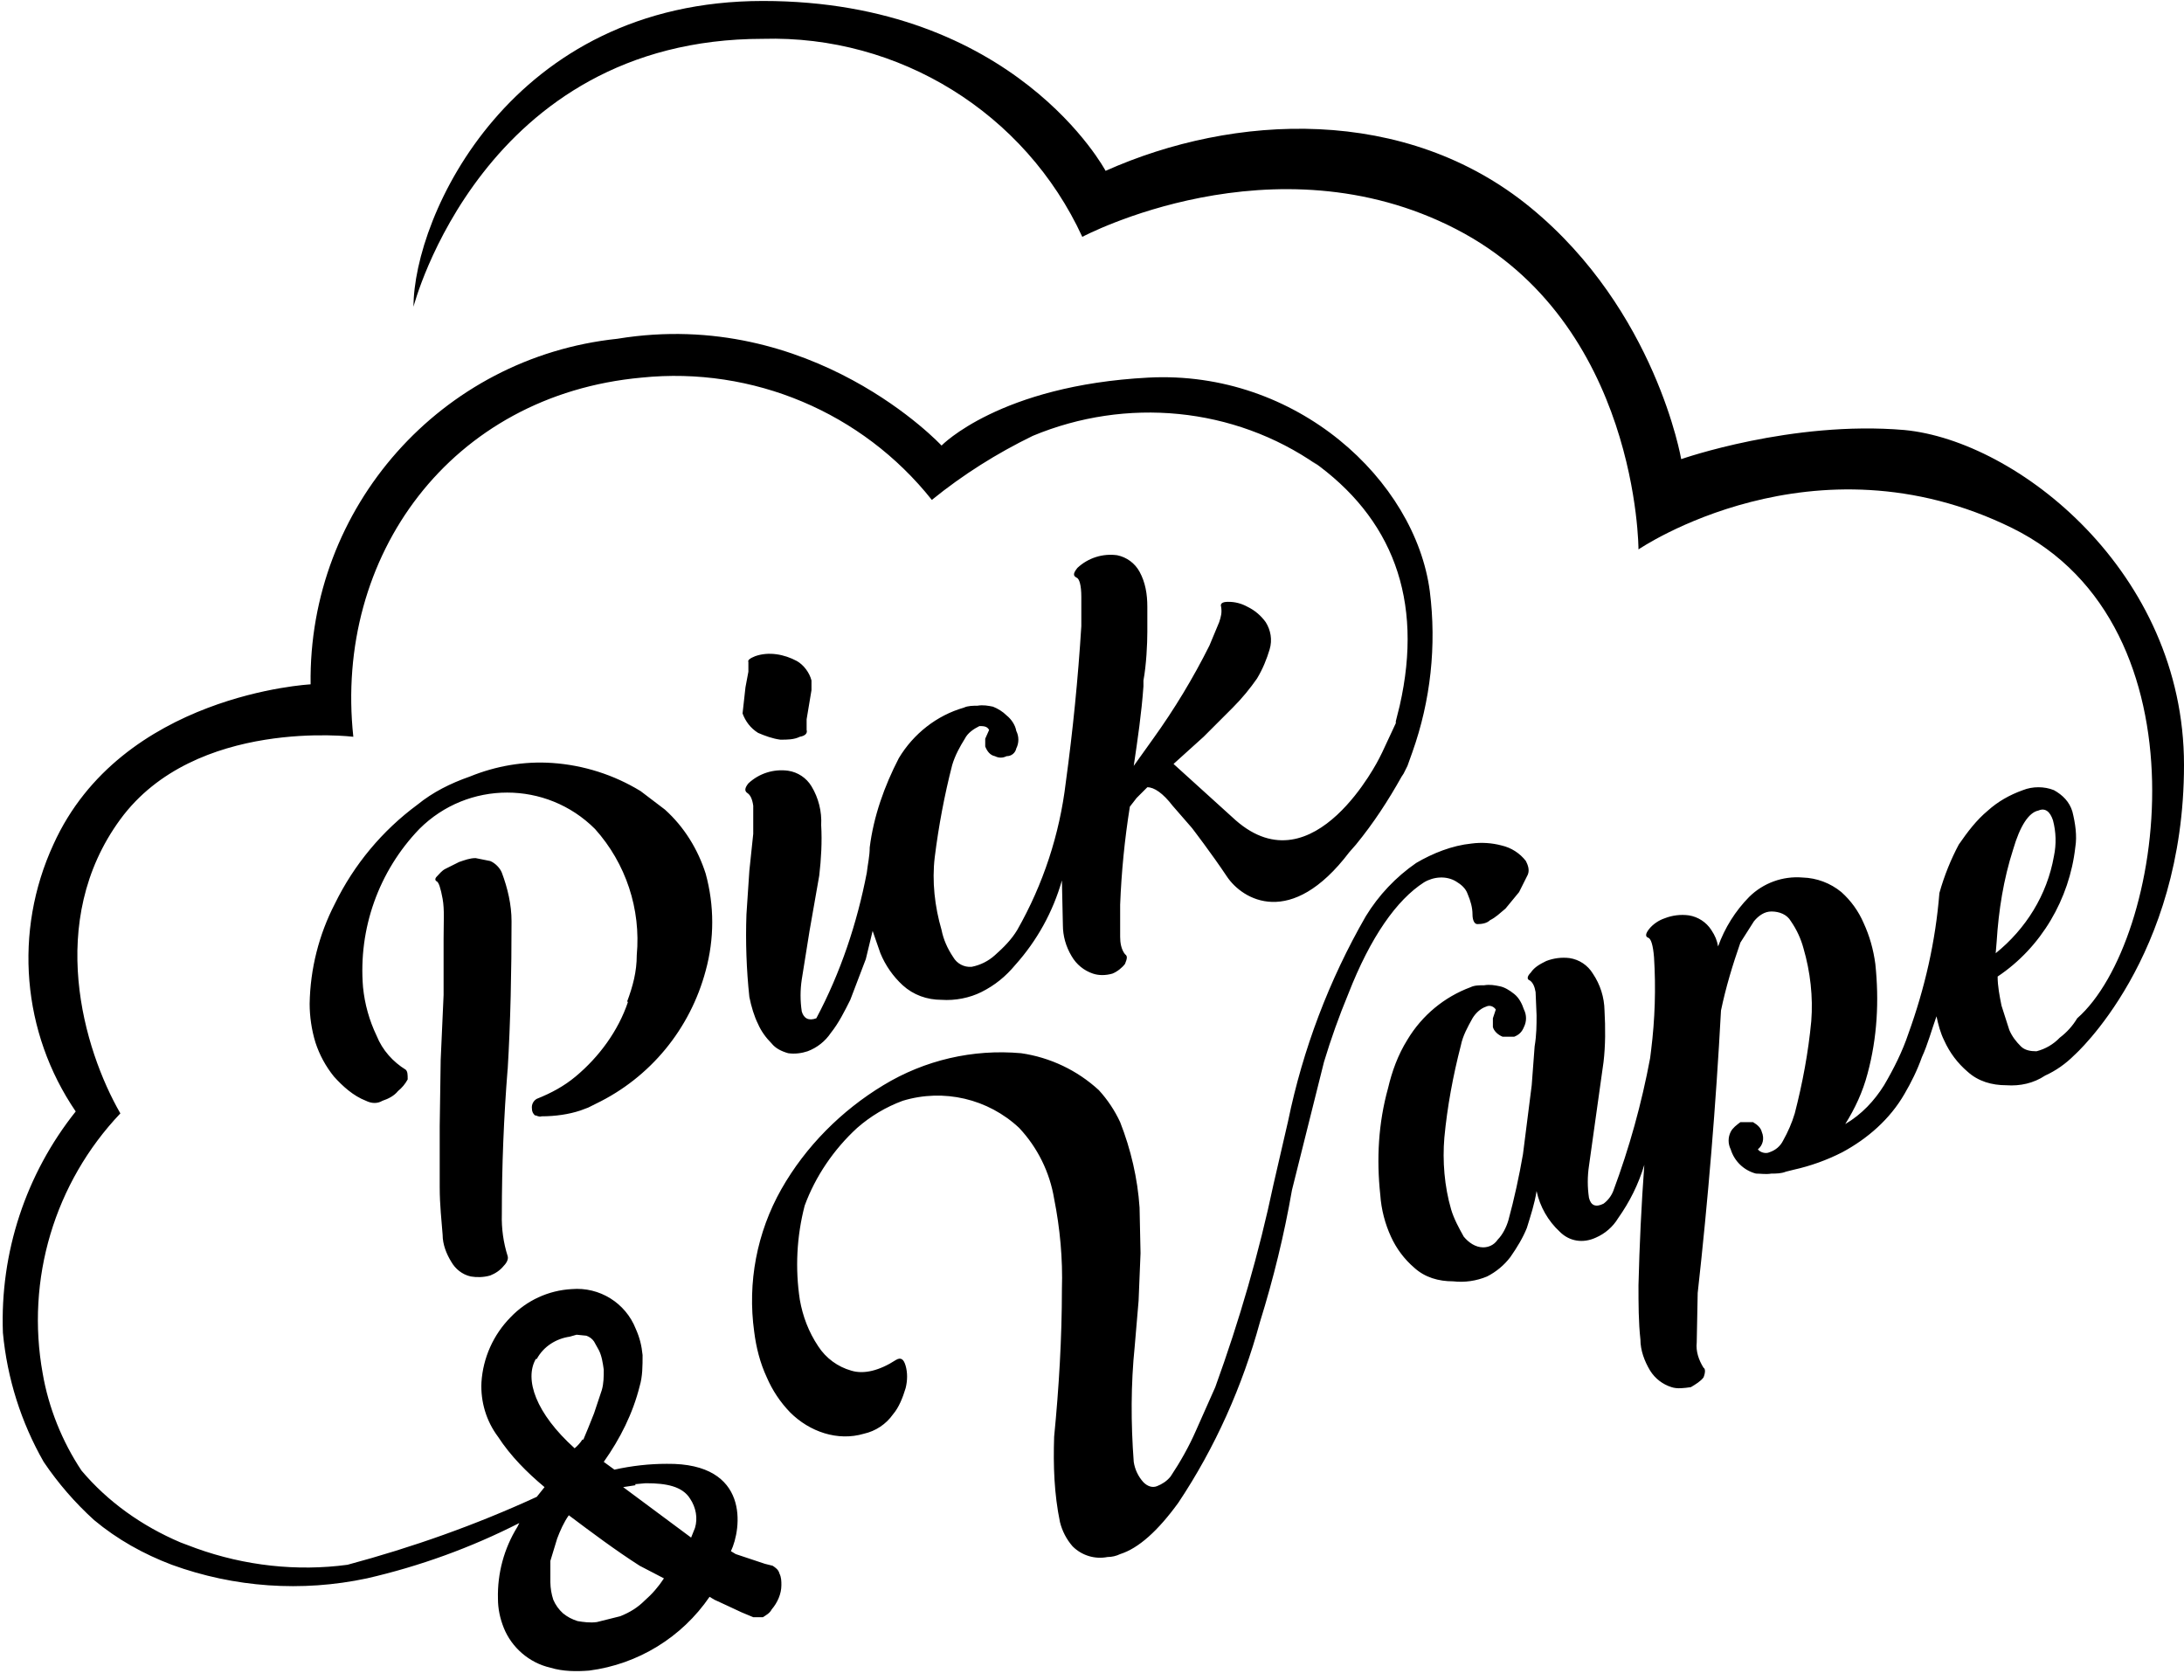
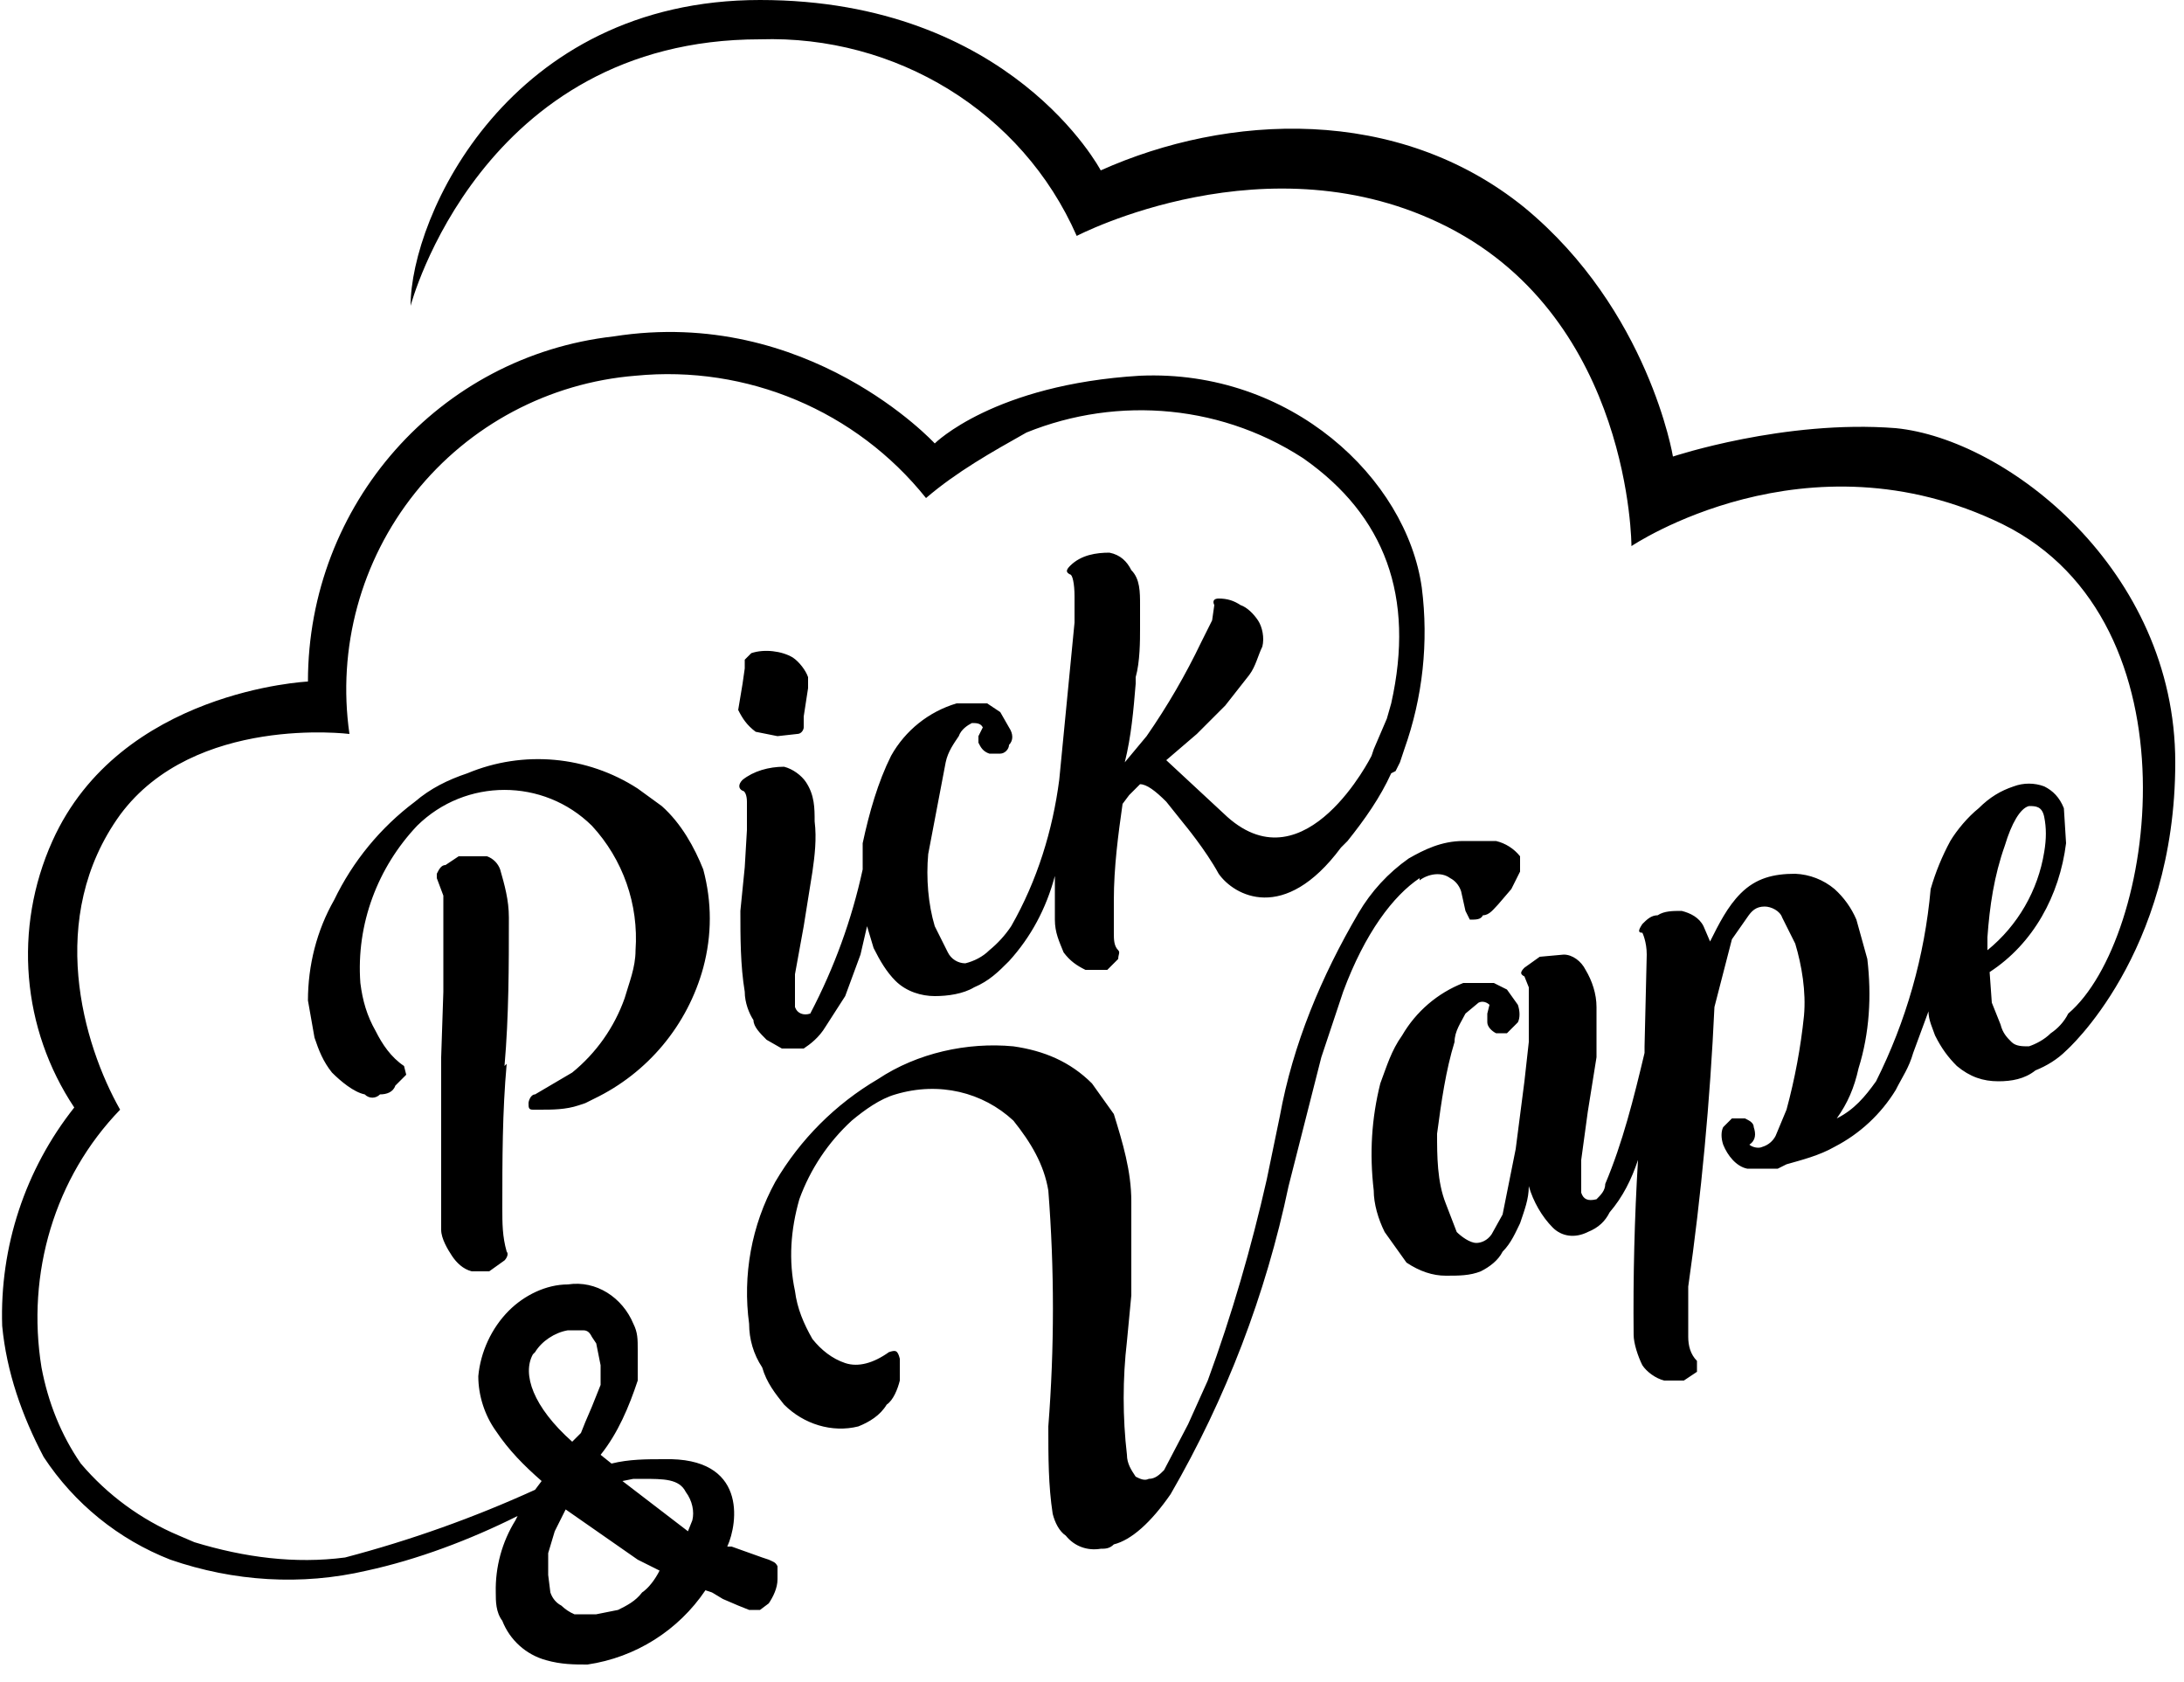
- <svg xmlns="http://www.w3.org/2000/svg" viewBox="0 0 225 173">
-   <path fill="#000" fill-rule="evenodd" d="M52.3 110.2c.3-5 .4-10.2.4-15.3 0-1.7-.4-3.4-1-5-.2-.5-.7-1-1.2-1.2l-1.5-.3c-.6 0-1.1.2-1.7.4l-1.4.7c-.4.2-.6.5-.9.8-.2.2-.2.4 0 .5.2.1.4.7.6 1.8.2 1.1.1 2.4.1 4.1v5.8l-.3 6.7-.1 6.8v6.3c0 1.9.2 3.5.3 4.9 0 1 .4 2 .9 2.8.4.7 1.1 1.3 2 1.5.6.1 1.3.1 2-.1.5-.2 1-.5 1.4-1 .3-.3.5-.7.4-1a13 13 0 0 1-.6-4.3c0-5 .2-10 .6-15v.1zm12.4-7c-1 3-3 5.7-5.4 7.7-1.2 1-2.5 1.7-4 2.3a1 1 0 0 0-.5 1c0 .3.1.5.3.7.2 0 .4.2.7.1 1.4 0 2.8-.2 4-.6l.8-.3.8-.4C67 111 71.1 106 72.7 100c.9-3.3.9-6.7 0-10-.8-2.5-2.2-4.8-4.2-6.6L66 81.5a20.1 20.1 0 0 0-9.1-2.9c-2.9-.2-5.8.3-8.5 1.4-2 .7-3.8 1.6-5.4 2.9a27.9 27.9 0 0 0-8.5 10.2 23.3 23.3 0 0 0-2.6 10.3c0 1.3.2 2.7.6 4a11 11 0 0 0 1.9 3.5c.9 1 2 2 3.3 2.5.6.3 1.2.3 1.7 0 .6-.2 1.2-.5 1.6-1a4 4 0 0 0 1-1.2c0-.5 0-.8-.2-1-1.3-.8-2.4-2-3-3.5a15 15 0 0 1-1.4-5 21 21 0 0 1 5.8-16.3c5-5 13.1-5 18.1 0a17.1 17.1 0 0 1 4.3 13c0 1.7-.4 3.2-1 4.8h.1zm12.1-32.4l-.3 2.7c.3.8.8 1.5 1.6 2 .7.3 1.5.6 2.3.7.7 0 1.4 0 2-.3.6-.1.8-.4.7-.7v-1.1l.5-3v-1c-.2-.8-.8-1.6-1.5-2-1.3-.7-2.9-1-4.3-.5-.5.2-.8.4-.7.6v1l-.3 1.6zm69.9 20.1c1-.6 2.3-.7 3.3-.1.5.3 1 .7 1.2 1.3.3.7.5 1.4.5 2.1 0 .6.2 1 .5 1 .5 0 1-.1 1.3-.4.6-.3 1-.7 1.6-1.2l1.4-1.7.9-1.8c.2-.5 0-1-.2-1.4a4.4 4.4 0 0 0-2.5-1.6 8 8 0 0 0-3.1-.2c-2 .2-4 1-5.7 2a18.2 18.2 0 0 0-5.2 5.5 71 71 0 0 0-8 21.1l-1.5 6.5c-1.5 7.1-3.5 14-6 20.9l-2 4.5c-.7 1.6-1.6 3.2-2.6 4.7-.4.5-.9.8-1.4 1-.5.2-1 0-1.4-.4a4 4 0 0 1-1-2.1c-.3-4-.3-8 .1-11.9l.4-4.7.2-4.9-.1-4.7c-.2-3-.9-6-2-8.8a13 13 0 0 0-2.2-3.3 15 15 0 0 0-8-3.8 23.3 23.3 0 0 0-14.2 3.3c-4.3 2.6-8 6.3-10.5 10.7a23.3 23.3 0 0 0-2.8 14.7c.2 1.6.6 3.2 1.3 4.7a12 12 0 0 0 2.4 3.6c2 2 4.9 3 7.6 2.2a5 5 0 0 0 3-2c.6-.7 1-1.7 1.3-2.7.2-.8.2-1.6 0-2.3-.2-.7-.5-.9-1-.6-1.7 1.1-3.3 1.5-4.6 1.1a6 6 0 0 1-3.4-2.5c-1-1.5-1.6-3.1-1.9-4.8a24.1 24.1 0 0 1 .5-9.7c1.1-3 3-5.8 5.4-8a15 15 0 0 1 4.7-2.8 12.3 12.3 0 0 1 12 2.8 14 14 0 0 1 3.6 7.3c.6 3 .9 6.2.8 9.3 0 5-.3 10.1-.8 15.2-.1 3 0 5.9.6 8.8a6 6 0 0 0 1.3 2.5 4 4 0 0 0 3.6 1.1 3 3 0 0 0 1.3-.3c1.9-.6 3.9-2.4 6-5.3 3.8-5.7 6.6-12 8.4-18.6 1.4-4.5 2.5-9 3.3-13.6l3.3-13.2a74 74 0 0 1 2.5-7c2.3-5.9 5-9.7 7.8-11.5zm49.5-46.6c-11.6-1-23 3-23 3s-2.6-15.3-15.5-25.9c-12.9-10.6-30.6-9.7-43.8-3.8 0 0-9.3-17.5-35.3-17.5-26 0-36 22.2-36 31.5 0 0 7.1-27.6 36-27.6 14-.4 27 7.6 32.9 20.4 0 0 19.7-10.5 38.5-.8s18.8 33 18.8 33 18-12.3 38.5-2.2C227.8 64.5 223 97 214 104.9a7 7 0 0 1-1.8 2 5 5 0 0 1-2.4 1.4c-.6 0-1.2-.1-1.6-.5-.5-.5-.9-1-1.2-1.7l-.8-2.5c-.2-1-.4-2-.4-3 4.5-3 7.4-8 8-13.3.2-1.2 0-2.5-.3-3.7-.3-1-1-1.7-1.9-2.2-1-.4-2.2-.4-3.2 0-1.4.5-2.6 1.2-3.6 2.1-1.2 1-2.1 2.2-3 3.5-.8 1.5-1.5 3.2-2 5-.4 5-1.5 9.8-3.2 14.5-.6 1.8-1.5 3.6-2.5 5.3-1 1.6-2.3 3-4 4 1-1.6 1.8-3.3 2.3-5.2 1-3.7 1.2-7.5.8-11.3-.2-1.5-.6-2.9-1.2-4.2a9.1 9.1 0 0 0-2.3-3.2 6.6 6.6 0 0 0-4-1.5 7 7 0 0 0-5.5 2 14 14 0 0 0-3.2 5.1c-.1-.6-.3-1.1-.7-1.7a3.4 3.4 0 0 0-2.3-1.5 5 5 0 0 0-2.5.3c-.6.2-1.2.6-1.6 1.1-.4.5-.4.8-.1.9.3.1.5.8.6 2 .2 3.2.1 6.4-.3 9.6l-.1.8a82.6 82.6 0 0 1-3.8 13.7 3 3 0 0 1-1 1.3c-.8.4-1.3.2-1.5-.6a11 11 0 0 1 0-3.3l.7-5 .8-5.7c.2-1.7.2-3.5.1-5.3a7 7 0 0 0-1.2-3.8 3.4 3.4 0 0 0-2.4-1.6 5 5 0 0 0-2.4.3c-.6.3-1.2.6-1.6 1.2-.4.4-.4.7-.1.8.3.2.5.6.6 1.2l.1 2.4c0 1 0 2-.2 3.2l-.3 4-.9 7.1c-.4 2.3-.9 4.6-1.5 6.8-.2.7-.6 1.5-1.1 2-.4.6-1 .8-1.5.8-.8 0-1.5-.5-2-1.1-.5-.9-1-1.8-1.3-2.8-.7-2.4-.9-5-.7-7.4.3-3.2.9-6.4 1.7-9.5.2-1 .7-1.9 1.2-2.8.3-.5.8-1 1.4-1.2.4-.2.8 0 1 .3l-.3.9v.9c.1.4.5.8 1 1h1.2c.5-.2.8-.5 1-1a2 2 0 0 0 0-1.8c-.2-.6-.5-1.2-1-1.6-.5-.4-1-.7-1.5-.8-.5-.1-1-.2-1.6-.1-.5 0-1 0-1.4.2-2.7 1-5 2.9-6.5 5.4-1 1.6-1.6 3.3-2 5-1 3.6-1.2 7.3-.8 11 .1 1.5.5 3 1.1 4.3a9.3 9.3 0 0 0 2.4 3.2c1.1 1 2.5 1.4 4 1.4a7 7 0 0 0 3.5-.5 7 7 0 0 0 2.4-2c.7-1 1.3-2 1.7-3 .4-1.3.8-2.5 1-3.8a8 8 0 0 0 2.4 4.2c1 1 2.4 1.2 3.7.6a5 5 0 0 0 2.3-2c1.2-1.7 2.1-3.5 2.7-5.5-.3 4.1-.5 8.3-.6 12.4 0 1.9 0 3.8.2 5.6 0 1.1.4 2.2 1 3.2a4 4 0 0 0 2.2 1.7c.6.2 1.3.1 2 0 .5-.3 1-.6 1.3-1 .2-.5.2-.9 0-1-.5-.8-.8-1.7-.7-2.6l.1-5.1a513.5 513.5 0 0 0 2.4-29.1c.5-2.4 1.2-4.7 2-7l1.4-2.2c.5-.6 1.1-1 1.8-1 .8 0 1.6.3 2 1a9 9 0 0 1 1.3 2.8c.7 2.4 1 5 .8 7.5-.3 3.2-.9 6.4-1.7 9.5-.3 1-.7 1.9-1.2 2.8-.3.6-.8 1-1.4 1.2-.4.2-1 0-1.2-.3.5-.4.7-1.1.4-1.8-.1-.4-.4-.7-.9-1h-1.3c-.4.3-.8.6-1 1a2 2 0 0 0 0 1.8 3.7 3.7 0 0 0 2.6 2.5c.5 0 1 .1 1.6 0 .5 0 1 0 1.5-.2l.8-.2a21 21 0 0 0 5-1.8c2.6-1.4 4.9-3.4 6.4-6 .7-1.2 1.3-2.4 1.8-3.8.6-1.3 1-2.8 1.5-4.2.2.9.4 1.7.8 2.5a9.1 9.1 0 0 0 2.4 3.2c1.1 1 2.5 1.4 4 1.4 1.4.1 2.8-.2 4-1 1.1-.5 2.1-1.2 3-2.1 0 0 11.3-10 11.3-29.9s-17.2-33.4-28.8-34.5zm9.5 52.7c.2-3.2.7-6.4 1.7-9.5.7-2.4 1.6-3.8 2.6-4 .7-.3 1.2.1 1.5 1a8 8 0 0 1 .1 3.7c-.7 4-2.9 7.5-6 10l.1-1.2zM79.6 161.3l-.8-.2-3-1-.5-.3c1.1-2.3 2-9.1-6.6-9-1.8 0-3.6.2-5.4.6l-1.1-.8c1.7-2.4 3-5 3.7-7.8.3-1 .3-2.1.3-3.2-.1-1-.3-1.8-.7-2.7a6.5 6.5 0 0 0-6.6-4.1 9.4 9.4 0 0 0-6.3 2.9 10.5 10.5 0 0 0-3 6.7c-.1 2 .5 4 1.7 5.6 1.3 2 3 3.7 4.8 5.2l-.8 1c-6.3 2.9-12.8 5.2-19.5 7-5.2.7-10.6.1-15.6-1.7l-1.6-.6c-4-1.7-7.5-4.2-10.2-7.4-2-3-3.4-6.5-4-10a30.9 30.9 0 0 1 8-26.8c-3.8-6.6-7.7-19.8 0-30.3s24-8.5 24-8.5c-2-18.6 10-35.2 29.7-37A33.8 33.8 0 0 1 96 51.5c3.2-2.6 6.7-4.8 10.4-6.6 9.6-4 20.7-3 29.3 3l-.5-.4c8.2 5.8 11.5 14.2 9 25.2l-.4 1.6v.2l-1.4 3-.3.6s-6.7 13.5-14.8 6.4l-6.4-5.8 3.1-2.8 3-3c1-1 1.8-2 2.5-3 .6-1 1-2 1.3-3 .3-1 .1-2-.4-2.8a5 5 0 0 0-1.9-1.6 4 4 0 0 0-2-.5c-.6 0-.8.2-.7.5.1.6 0 1-.2 1.6l-1 2.4a70.2 70.2 0 0 1-5.8 9.6l-2 2.8c.4-2.7.8-5.4 1-8.2V70.1c.3-1.6.4-3.8.4-5v-2.6c0-1.3-.2-2.5-.8-3.6a3.4 3.4 0 0 0-2.3-1.7 5 5 0 0 0-4.1 1.3c-.4.5-.5.8-.1 1 .3.1.5.8.5 2v3a220.2 220.2 0 0 1-1.6 16.1 40.3 40.3 0 0 1-5 15.2c-.6 1-1.4 1.8-2.3 2.6a5 5 0 0 1-2.4 1.2 2 2 0 0 1-1.9-1c-.6-.9-1-1.8-1.2-2.8-.7-2.4-1-5-.7-7.5.4-3.2 1-6.4 1.8-9.5.3-1 .8-1.9 1.3-2.7.3-.6.9-1 1.5-1.3.4 0 .8 0 1 .4l-.4.9v.8c.2.5.5.9 1 1 .4.2.8.2 1.2 0a1 1 0 0 0 1-.8 2 2 0 0 0 0-1.8c-.1-.6-.5-1.2-1-1.6-.4-.4-.9-.7-1.4-.9-.5-.1-1-.2-1.6-.1-.4 0-1 0-1.4.2-2.8.8-5.2 2.7-6.7 5.2-1.5 2.9-2.6 6-3 9.2 0 .9-.2 1.7-.3 2.6-1 5.2-2.7 10.3-5.2 15-.8.3-1.3 0-1.5-.7a11 11 0 0 1 0-3.3l.8-5 1-5.7c.2-1.7.3-3.5.2-5.2a7 7 0 0 0-1-4 3.4 3.4 0 0 0-2.4-1.6 5 5 0 0 0-4.1 1.3c-.4.5-.4.8-.1 1 .3.2.5.6.6 1.3v2.9l-.4 3.8-.3 4.5c-.1 2.8 0 5.7.3 8.5.2 1 .5 2 .9 2.8.3.7.8 1.4 1.4 2 .4.5 1 .8 1.7 1 .7.1 1.4 0 2-.2a5 5 0 0 0 2.4-1.9c.8-1 1.4-2.2 2-3.4l1.6-4.2.7-2.9.8 2.3a9.3 9.3 0 0 0 2.3 3.3c1.1 1 2.5 1.5 4 1.5 1.4.1 2.9-.2 4.1-.8 1.4-.7 2.5-1.6 3.5-2.8a22.1 22.1 0 0 0 4.8-8.7l.1 4.6c0 1.1.3 2.2.9 3.2a4 4 0 0 0 2.2 1.8c.6.2 1.3.2 2 0 .5-.2 1-.6 1.3-1 .2-.5.3-.8 0-1-.4-.5-.5-1.2-.5-1.8v-3.3a85 85 0 0 1 1-10.1l.7-.9 1.1-1.1c.7 0 1.6.6 2.6 1.9l2 2.3s2 2.6 3.6 5 6.6 5.4 12.6-2.5l.7-.8c1.8-2.2 3.3-4.5 4.7-7l.2-.3.4-.8.5-1.4a36 36 0 0 0 1.8-16.6c-1.5-11.4-13.7-22.8-29-22-15.3.8-21.3 7-21.3 7s-13.3-14.3-33.4-11A35.3 35.3 0 0 0 32 70.5S12.5 71.5 5.5 87a28 28 0 0 0 2.3 27.5 34.5 34.5 0 0 0-7.5 22.8 33 33 0 0 0 4.2 13.3 33 33 0 0 0 5.2 6c2.4 2 5.1 3.5 8 4.6a36.5 36.5 0 0 0 20.1 1.4 68.2 68.2 0 0 0 15.7-5.7l-.2.4a13.4 13.4 0 0 0-2 7.4c0 1 .2 2 .6 3 .8 2 2.6 3.6 4.8 4.1 1.3.4 2.7.4 4 .3a17.8 17.8 0 0 0 12.4-7.6l.5.3 1.3.6 1.5.7 1.2.5h1c.3-.2.7-.4.9-.8.6-.7 1-1.6 1-2.5 0-.4 0-.8-.2-1.2-.1-.4-.4-.6-.7-.8zM55.3 140c.7-1.3 2-2.1 3.4-2.3l.7-.2 1 .1c.3.1.6.3.8.6l.5.9c.3.6.4 1.3.5 2 0 .7 0 1.4-.2 2.1l-.8 2.4-.6 1.5-.5 1.2H60a4 4 0 0 1-.8.9c-4-3.6-5.2-7.1-4-9.2h.1zm11.1 24.9c-.7.7-1.5 1.2-2.5 1.6l-2.4.6c-.7.1-1.4 0-2-.1-.6-.2-1-.4-1.5-.8a4 4 0 0 1-1-1.4 6 6 0 0 1-.3-1.8v-2.2l.7-2.3c.3-.8.7-1.7 1.2-2.4 2.4 1.8 4.8 3.6 7.3 5.2l2.5 1.3a11 11 0 0 1-2 2.3zm5.2-7.5l-.4 1-7-5.2 1.3-.2-.1-.1 1.1-.1h.1c2 0 3.7.3 4.5 1.6.6.9.8 2 .5 3z" />
+ <svg xmlns="http://www.w3.org/2000/svg" viewBox="0 0 100 77">
+   <path d="M23.1 48.8c.2-2.3.2-4.6.2-6.8 0-.8-.2-1.5-.4-2.2a1 1 0 0 0-.6-.6H21l-.6.4c-.2 0-.3.2-.4.4v.2l.3.8v4.4l-.1 3v7.9c0 .4.3.9.5 1.2.2.3.5.6.9.7h.8l.7-.5c.1-.1.2-.3.1-.4-.2-.7-.2-1.3-.2-2 0-2.2 0-4.4.2-6.6zm5.5-3.1a7.7 7.7 0 0 1-2.4 3.4l-1.7 1c-.2 0-.3.3-.3.4 0 .2 0 .3.2.3h.3c.6 0 1.2 0 1.8-.2l.3-.1.4-.2a9.4 9.4 0 0 0 5-6c.4-1.5.4-3 0-4.5-.4-1-1-2.1-1.9-2.9l-1.1-.8a8.4 8.4 0 0 0-7.8-.7c-.9.3-1.7.7-2.4 1.3a12.3 12.3 0 0 0-3.7 4.5c-.8 1.4-1.2 3-1.2 4.6l.3 1.7c.2.6.4 1.1.8 1.6.4.4 1 .9 1.5 1 .2.2.5.2.7 0 .3 0 .6-.1.7-.4l.5-.5-.1-.4c-.6-.4-1-1-1.3-1.6-.4-.7-.6-1.4-.7-2.2-.2-2.7.8-5.3 2.6-7.2a5.7 5.7 0 0 1 8 0 7.6 7.6 0 0 1 2 5.7c0 .8-.3 1.5-.5 2.2zM34 31.3l-.2 1.2c.2.4.4.7.8 1l1 .2.9-.1c.2 0 .3-.2.3-.3v-.5l.2-1.3V31c-.1-.3-.4-.7-.7-.9-.5-.3-1.3-.4-1.9-.2l-.3.3v.4l-.1.7zm31 9c.4-.3 1-.4 1.4-.1.2.1.4.3.5.6l.2.9.2.4c.3 0 .5 0 .6-.2.3 0 .5-.3.7-.5l.6-.7.4-.8v-.7a2 2 0 0 0-1.1-.7H67c-1 0-1.8.4-2.5.8a8 8 0 0 0-2.3 2.5c-1.7 2.9-3 6-3.6 9.3l-.6 2.9c-.7 3.1-1.6 6.2-2.7 9.2l-.9 2-1.1 2.1c-.2.2-.4.4-.7.4-.2.1-.4 0-.6-.1-.2-.3-.4-.6-.4-1-.2-1.7-.2-3.5 0-5.2l.2-2.1V55c0-1.4-.4-2.7-.8-4l-1-1.4c-1-1-2.2-1.5-3.6-1.7-2.1-.2-4.4.3-6.2 1.5a13.2 13.2 0 0 0-4.7 4.7c-1.1 2-1.5 4.3-1.2 6.5 0 .7.2 1.4.6 2 .2.7.6 1.2 1 1.7.9.9 2.2 1.3 3.4 1 .5-.2 1-.5 1.3-1 .3-.2.5-.7.6-1.1v-1c-.1-.4-.2-.4-.5-.3-.7.5-1.4.7-2 .5-.6-.2-1.1-.6-1.5-1.1-.4-.7-.7-1.4-.8-2.2-.3-1.4-.2-2.8.2-4.2a9.1 9.1 0 0 1 2.4-3.6c.6-.5 1.3-1 2-1.2 2-.6 4-.1 5.4 1.2.8 1 1.4 2 1.6 3.2a69.2 69.2 0 0 1 0 10.8c0 1.4 0 2.7.2 4 .1.4.3.8.6 1 .4.5 1 .7 1.6.6.2 0 .4 0 .6-.2.8-.2 1.7-1 2.6-2.3A47.7 47.7 0 0 0 59 54.3l1.5-5.9 1-3c1-2.7 2.3-4.4 3.5-5.2zm21.8-20.7c-5.1-.4-10.2 1.3-10.2 1.3s-1.1-6.7-6.8-11.4C64 4.8 56.2 5.2 50.4 7.8c0 0-4.1-7.8-15.6-7.8s-16 9.9-16 14c0 0 3.2-12.2 16-12.2 6.2-.2 12 3.3 14.5 9 0 0 8.8-4.6 17-.4 8.4 4.3 8.4 14.6 8.4 14.6s8-5.4 17-1c9.1 4.5 7 19 3 22.4-.2.4-.5.7-.8.9-.3.3-.7.5-1 .6-.3 0-.6 0-.8-.2-.2-.2-.4-.4-.5-.8l-.4-1-.1-1.4c2-1.3 3.2-3.5 3.5-5.9l-.1-1.6c-.2-.5-.5-.8-.9-1a2 2 0 0 0-1.4 0c-.6.2-1.1.5-1.6 1-.5.4-1 1-1.3 1.5a11 11 0 0 0-.9 2.2 24.5 24.5 0 0 1-2.5 8.8c-.5.7-1 1.3-1.8 1.7.5-.7.8-1.4 1-2.3.5-1.6.6-3.3.4-5l-.5-1.8a4 4 0 0 0-1-1.4 3 3 0 0 0-1.8-.7c-1 0-1.8.2-2.5.9-.6.6-1 1.4-1.4 2.2l-.3-.7c-.2-.4-.6-.6-1-.7-.4 0-.8 0-1.1.2-.3 0-.5.2-.7.4-.2.3-.2.4 0 .4 0 0 .2.4.2 1l-.1 4.2v.3c-.5 2.1-1 4.1-1.8 6 0 .3-.2.5-.4.7-.4.1-.6 0-.7-.3v-1.5l.3-2.2.4-2.5v-2.3c0-.6-.2-1.2-.5-1.7-.2-.4-.6-.7-1-.7l-1.1.1-.7.5c-.2.2-.2.3 0 .4l.2.5v2.5l-.2 1.8-.4 3.1-.6 3-.5.9c-.2.3-.5.4-.7.4-.3 0-.7-.3-.9-.5l-.5-1.3c-.4-1-.4-2.2-.4-3.2.2-1.5.4-2.9.8-4.2 0-.5.3-.9.5-1.3l.6-.5c.2-.1.4 0 .5.1l-.1.4v.4c0 .2.2.4.4.5h.5l.5-.5c.1-.2.1-.5 0-.8l-.5-.7-.6-.3H67a5.6 5.6 0 0 0-2.8 2.4c-.5.7-.7 1.4-1 2.2-.4 1.6-.5 3.2-.3 4.9 0 .6.2 1.3.5 1.9l1 1.4c.6.4 1.2.6 1.8.6.6 0 1.1 0 1.6-.2.4-.2.8-.5 1-.9.4-.4.6-.9.8-1.3.2-.6.4-1.1.4-1.7.2.7.6 1.4 1.1 1.9.4.4 1 .5 1.6.2.5-.2.8-.5 1-.9.6-.7 1-1.5 1.3-2.4a113.8 113.8 0 0 0-.2 8c0 .4.2 1 .4 1.4.2.3.6.6 1 .7h.9l.6-.4v-.5c-.3-.3-.4-.7-.4-1.1v-2.3c.6-4.2 1-8.5 1.2-12.8l.8-3.1.7-1c.2-.3.4-.5.8-.5.3 0 .7.2.8.5l.6 1.2c.3 1 .5 2.2.4 3.3a27 27 0 0 1-.8 4.3l-.5 1.2a1 1 0 0 1-.6.5c-.2.1-.5 0-.6-.1.3-.2.3-.5.2-.8 0-.2-.2-.3-.4-.4h-.6l-.4.4c-.1.2-.1.5 0 .8.2.5.6 1 1.1 1.1h1.4l.4-.2c.7-.2 1.5-.4 2.2-.8a7.1 7.1 0 0 0 2.8-2.6c.3-.6.6-1 .8-1.7l.7-1.9c0 .4.2.8.3 1.1.3.6.6 1 1 1.4.6.5 1.2.7 1.9.7.6 0 1.2-.1 1.7-.5.5-.2 1-.5 1.4-.9 0 0 5-4.4 5-13.2 0-8.8-7.7-14.8-12.8-15.3zM91 42.9c.1-1.4.3-2.8.8-4.2.3-1 .7-1.7 1.1-1.8.3 0 .6 0 .7.5.1.5.1 1 0 1.6a7.3 7.3 0 0 1-2.6 4.5v-.6zM35.2 71.4l-.3-.1-1.4-.5h-.2c.5-1.1.9-4.1-2.9-4-.8 0-1.6 0-2.4.2l-.5-.4c.8-1 1.3-2.2 1.7-3.4v-1.4c0-.5 0-.8-.2-1.2-.5-1.2-1.7-2-3-1.8-1 0-2 .5-2.7 1.2-.8.8-1.3 1.9-1.4 3 0 .9.3 1.8.8 2.5.6.9 1.3 1.6 2.1 2.3l-.3.4a54.2 54.2 0 0 1-8.7 3.1c-2.3.3-4.6 0-6.9-.7l-.7-.3A12 12 0 0 1 3.7 67c-.9-1.3-1.5-2.8-1.8-4.4-.7-4.3.6-8.7 3.6-11.8-1.7-3-3.4-8.8 0-13.5C8.9 32.7 16 33.6 16 33.6a14.4 14.4 0 0 1 13.1-16.4c5.1-.5 10.1 1.6 13.3 5.6 1.4-1.2 3-2.1 4.6-3 4.2-1.7 9.1-1.3 13 1.4l-.3-.2c3.7 2.6 5.1 6.3 4 11.2l-.2.7-.6 1.4-.1.3s-3 6-6.6 2.8l-2.8-2.6 1.4-1.2 1.3-1.3 1.1-1.4c.3-.4.4-.9.6-1.3.1-.4 0-.9-.2-1.2-.2-.3-.5-.6-.8-.7-.3-.2-.6-.3-1-.3-.2 0-.3.1-.2.3l-.1.7-.5 1a31 31 0 0 1-2.5 4.3l-1 1.2c.3-1.2.4-2.4.5-3.6V31c.2-.7.2-1.7.2-2.2v-1.1c0-.6 0-1.2-.4-1.6-.2-.4-.5-.7-1-.8-.6 0-1.3.1-1.8.6-.2.2-.2.3 0 .4.1 0 .2.4.2 1v1.2l-.7 7.2c-.3 2.3-1 4.6-2.2 6.7a5 5 0 0 1-1 1.1c-.3.3-.7.5-1.1.6a.9.9 0 0 1-.8-.5l-.6-1.2c-.3-1-.4-2.2-.3-3.3l.8-4.2c.1-.5.4-.9.6-1.2.1-.3.4-.5.6-.6.2 0 .4 0 .5.2l-.2.4v.3c.1.2.2.4.5.5h.5c.2 0 .4-.2.4-.4.2-.2.2-.5 0-.8l-.4-.7-.6-.4h-1.4a5.1 5.1 0 0 0-3 2.4c-.6 1.2-1 2.6-1.3 4v1.2c-.5 2.3-1.3 4.5-2.4 6.6-.3.1-.6 0-.7-.3v-1.5l.4-2.2.4-2.5c.1-.7.2-1.5.1-2.3 0-.6 0-1.2-.4-1.8-.2-.3-.6-.6-1-.7-.7 0-1.4.2-1.9.6-.2.2-.2.4 0 .5.1 0 .2.2.2.5V38l-.1 1.7-.2 2c0 1.2 0 2.5.2 3.7 0 .5.2 1 .4 1.3 0 .3.3.6.6.9l.7.4h1c.3-.2.7-.5 1-1l.9-1.4.7-1.9.3-1.3.3 1c.3.6.6 1.1 1 1.5.5.5 1.2.7 1.8.7.6 0 1.3-.1 1.8-.4.7-.3 1.1-.7 1.6-1.2 1-1.1 1.7-2.4 2.1-3.9v2c0 .6.2 1 .4 1.5.3.4.6.6 1 .8h1l.5-.5c0-.2.1-.3 0-.4-.2-.2-.2-.5-.2-.8v-1.5c0-1.5.2-3 .4-4.4l.3-.4.5-.5c.3 0 .7.3 1.2.8l.8 1s1 1.2 1.6 2.3c.7 1 3 2.3 5.6-1.2l.3-.3c.8-1 1.5-2 2-3.1l.2-.1.2-.4.2-.6a16 16 0 0 0 .8-7.4c-.7-5-6-10-12.9-9.7-6.7.4-9.4 3.1-9.4 3.1S37 14 28.1 15.4c-8 .9-14 7.7-14 15.8 0 0-8.6.4-11.7 7.3-1.8 4-1.4 8.6 1 12.2a15.3 15.3 0 0 0-3.3 10c.2 2.1.9 4.1 1.9 6a12.3 12.3 0 0 0 5.8 4.7c2.9 1 6 1.2 9 .5 2.3-.5 4.7-1.4 6.9-2.5l-.1.2a6 6 0 0 0-.9 3.3c0 .4 0 .9.3 1.3a3 3 0 0 0 2 1.8c.7.2 1.3.2 1.9.2a7.9 7.9 0 0 0 5.4-3.4l.3.1.5.3.7.3.5.2h.5l.4-.3c.2-.3.4-.7.4-1.1v-.6c-.1-.2-.2-.2-.4-.3zm-10.7-9.5c.3-.5.9-.9 1.5-1h.7c.2 0 .3.1.4.3l.2.3.2 1v.9l-.4 1-.3.7-.2.5-.4.4c-1.8-1.6-2.3-3.1-1.8-4zm4.9 11c-.3.4-.7.6-1.1.8l-1 .2h-1a2 2 0 0 1-.6-.4c-.2-.1-.4-.3-.5-.6l-.1-.8v-1l.3-1 .5-1 3.3 2.3 1 .5c-.2.4-.5.8-.8 1zm2.3-3.3l-.2.5-3-2.3.5-.1h.4c1 0 1.7 0 2 .6.3.4.4.9.3 1.3z" />
</svg>
